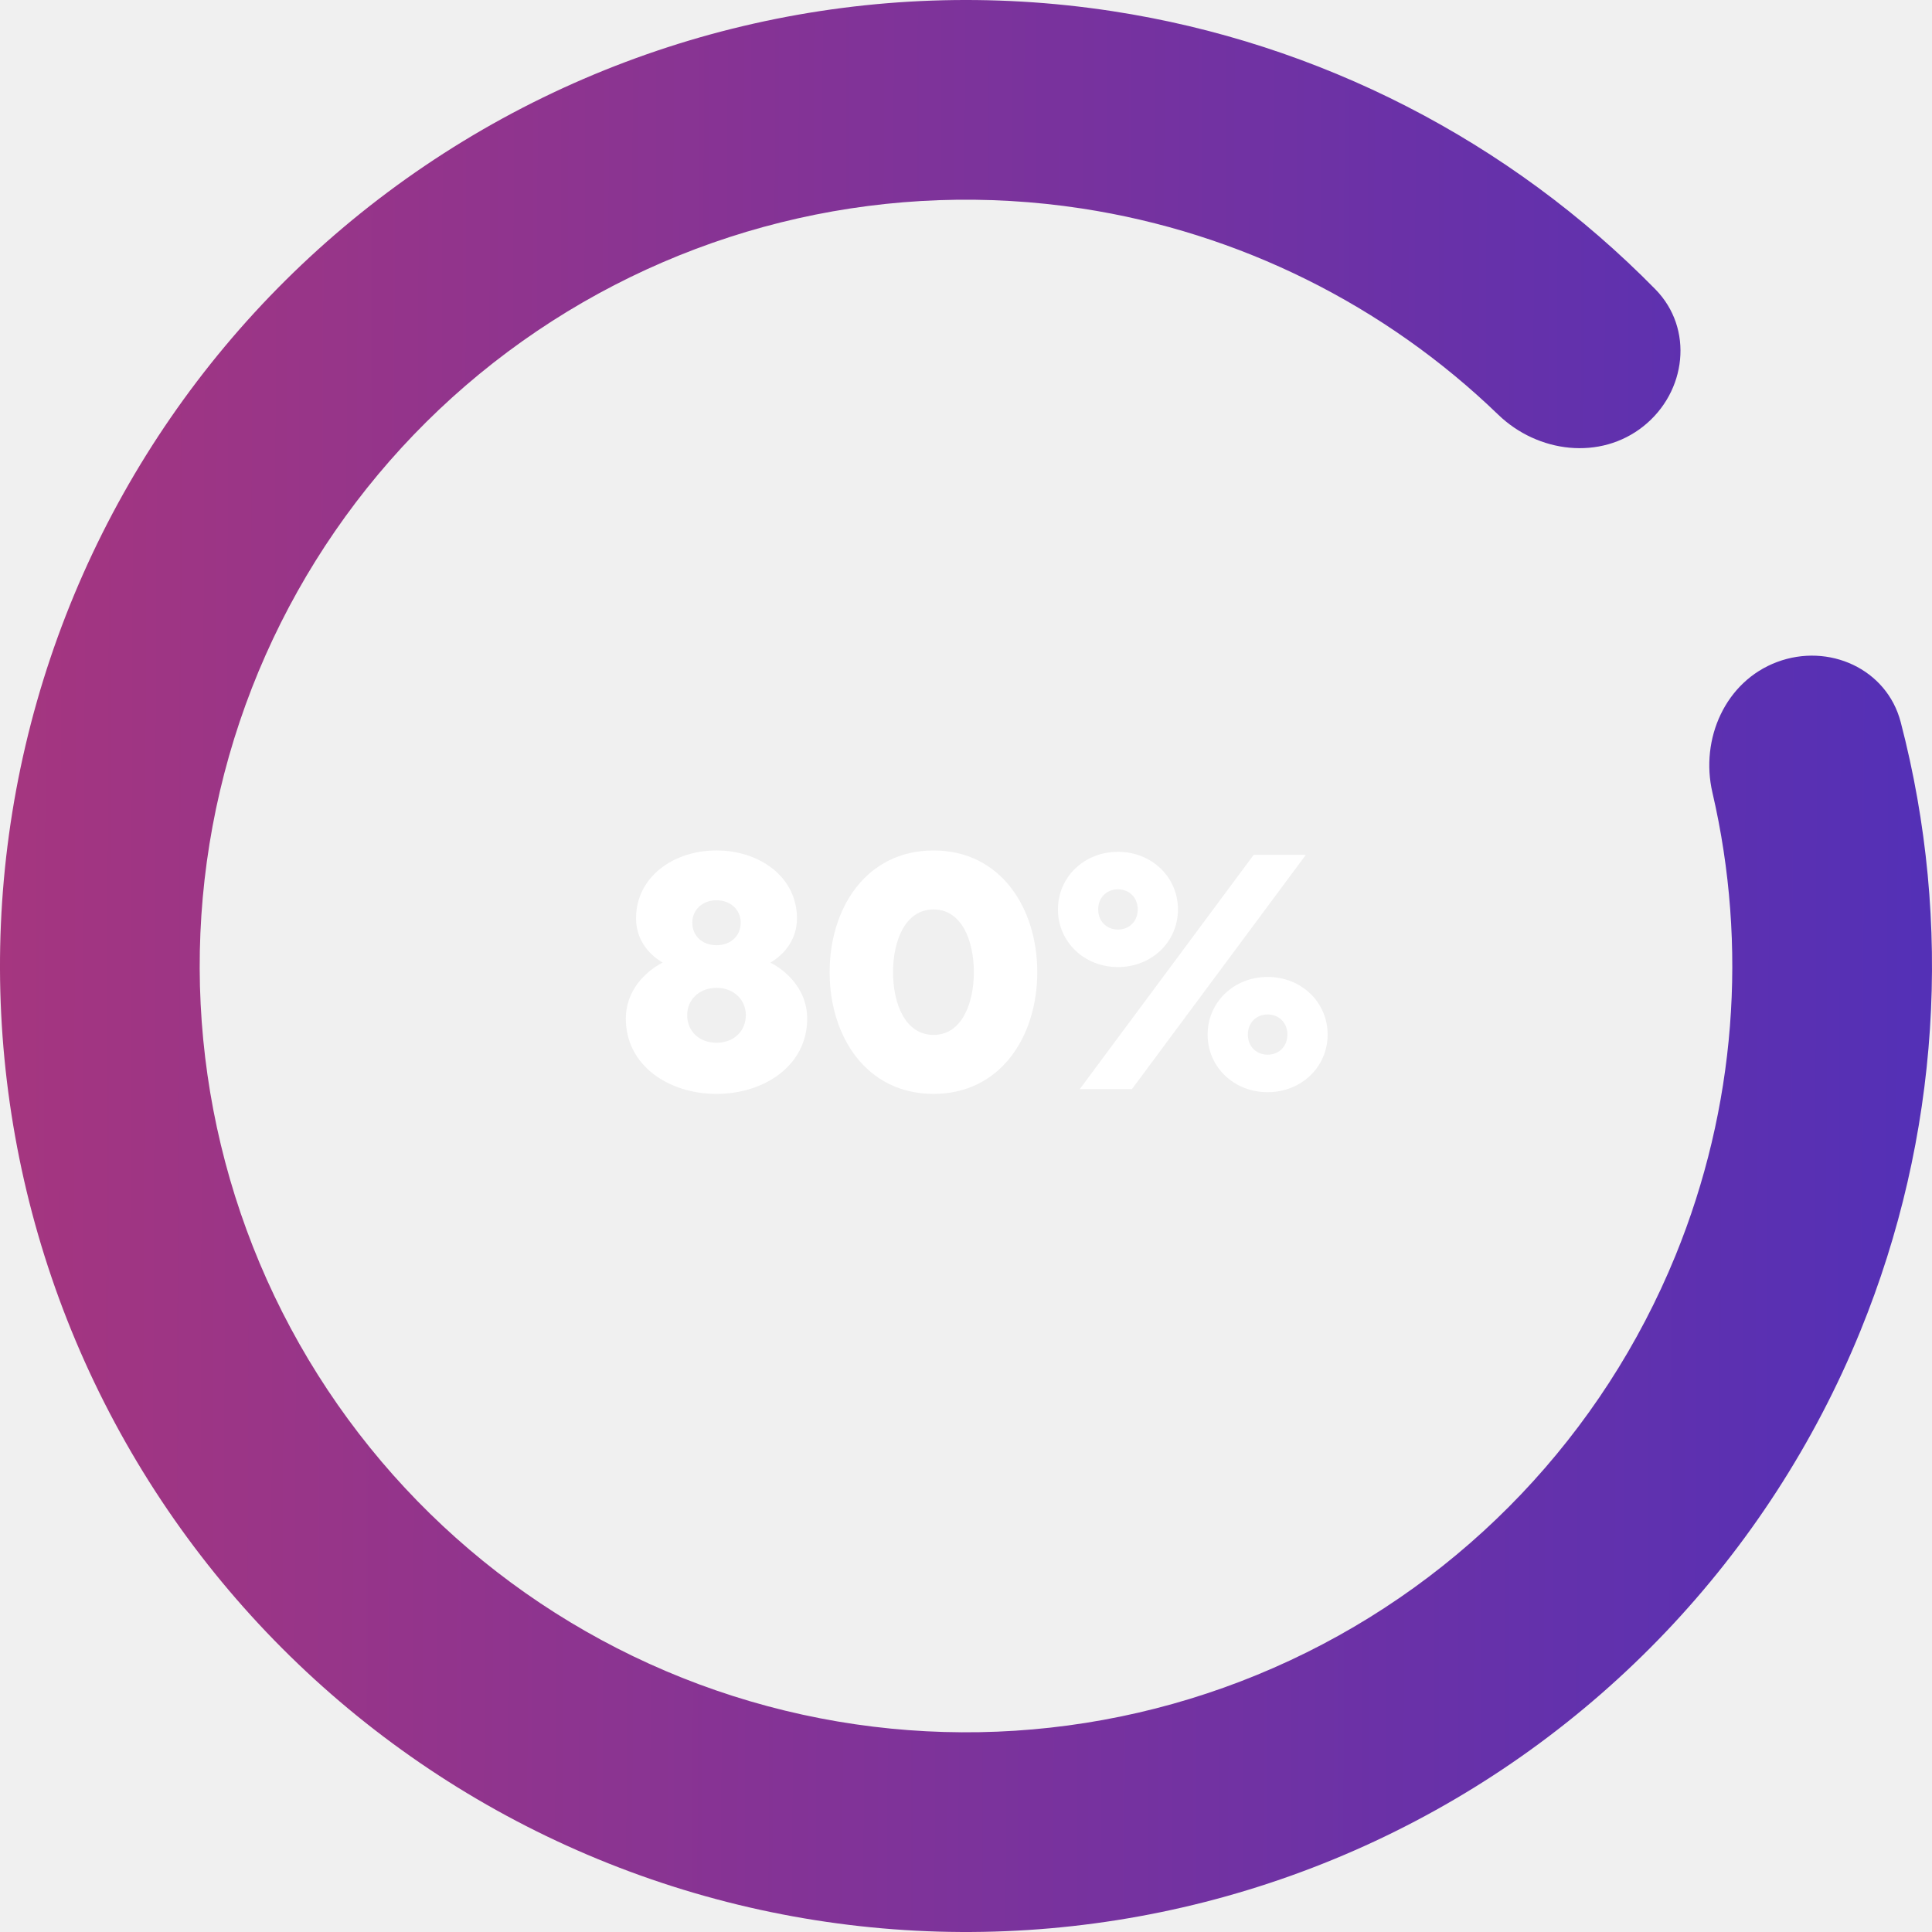
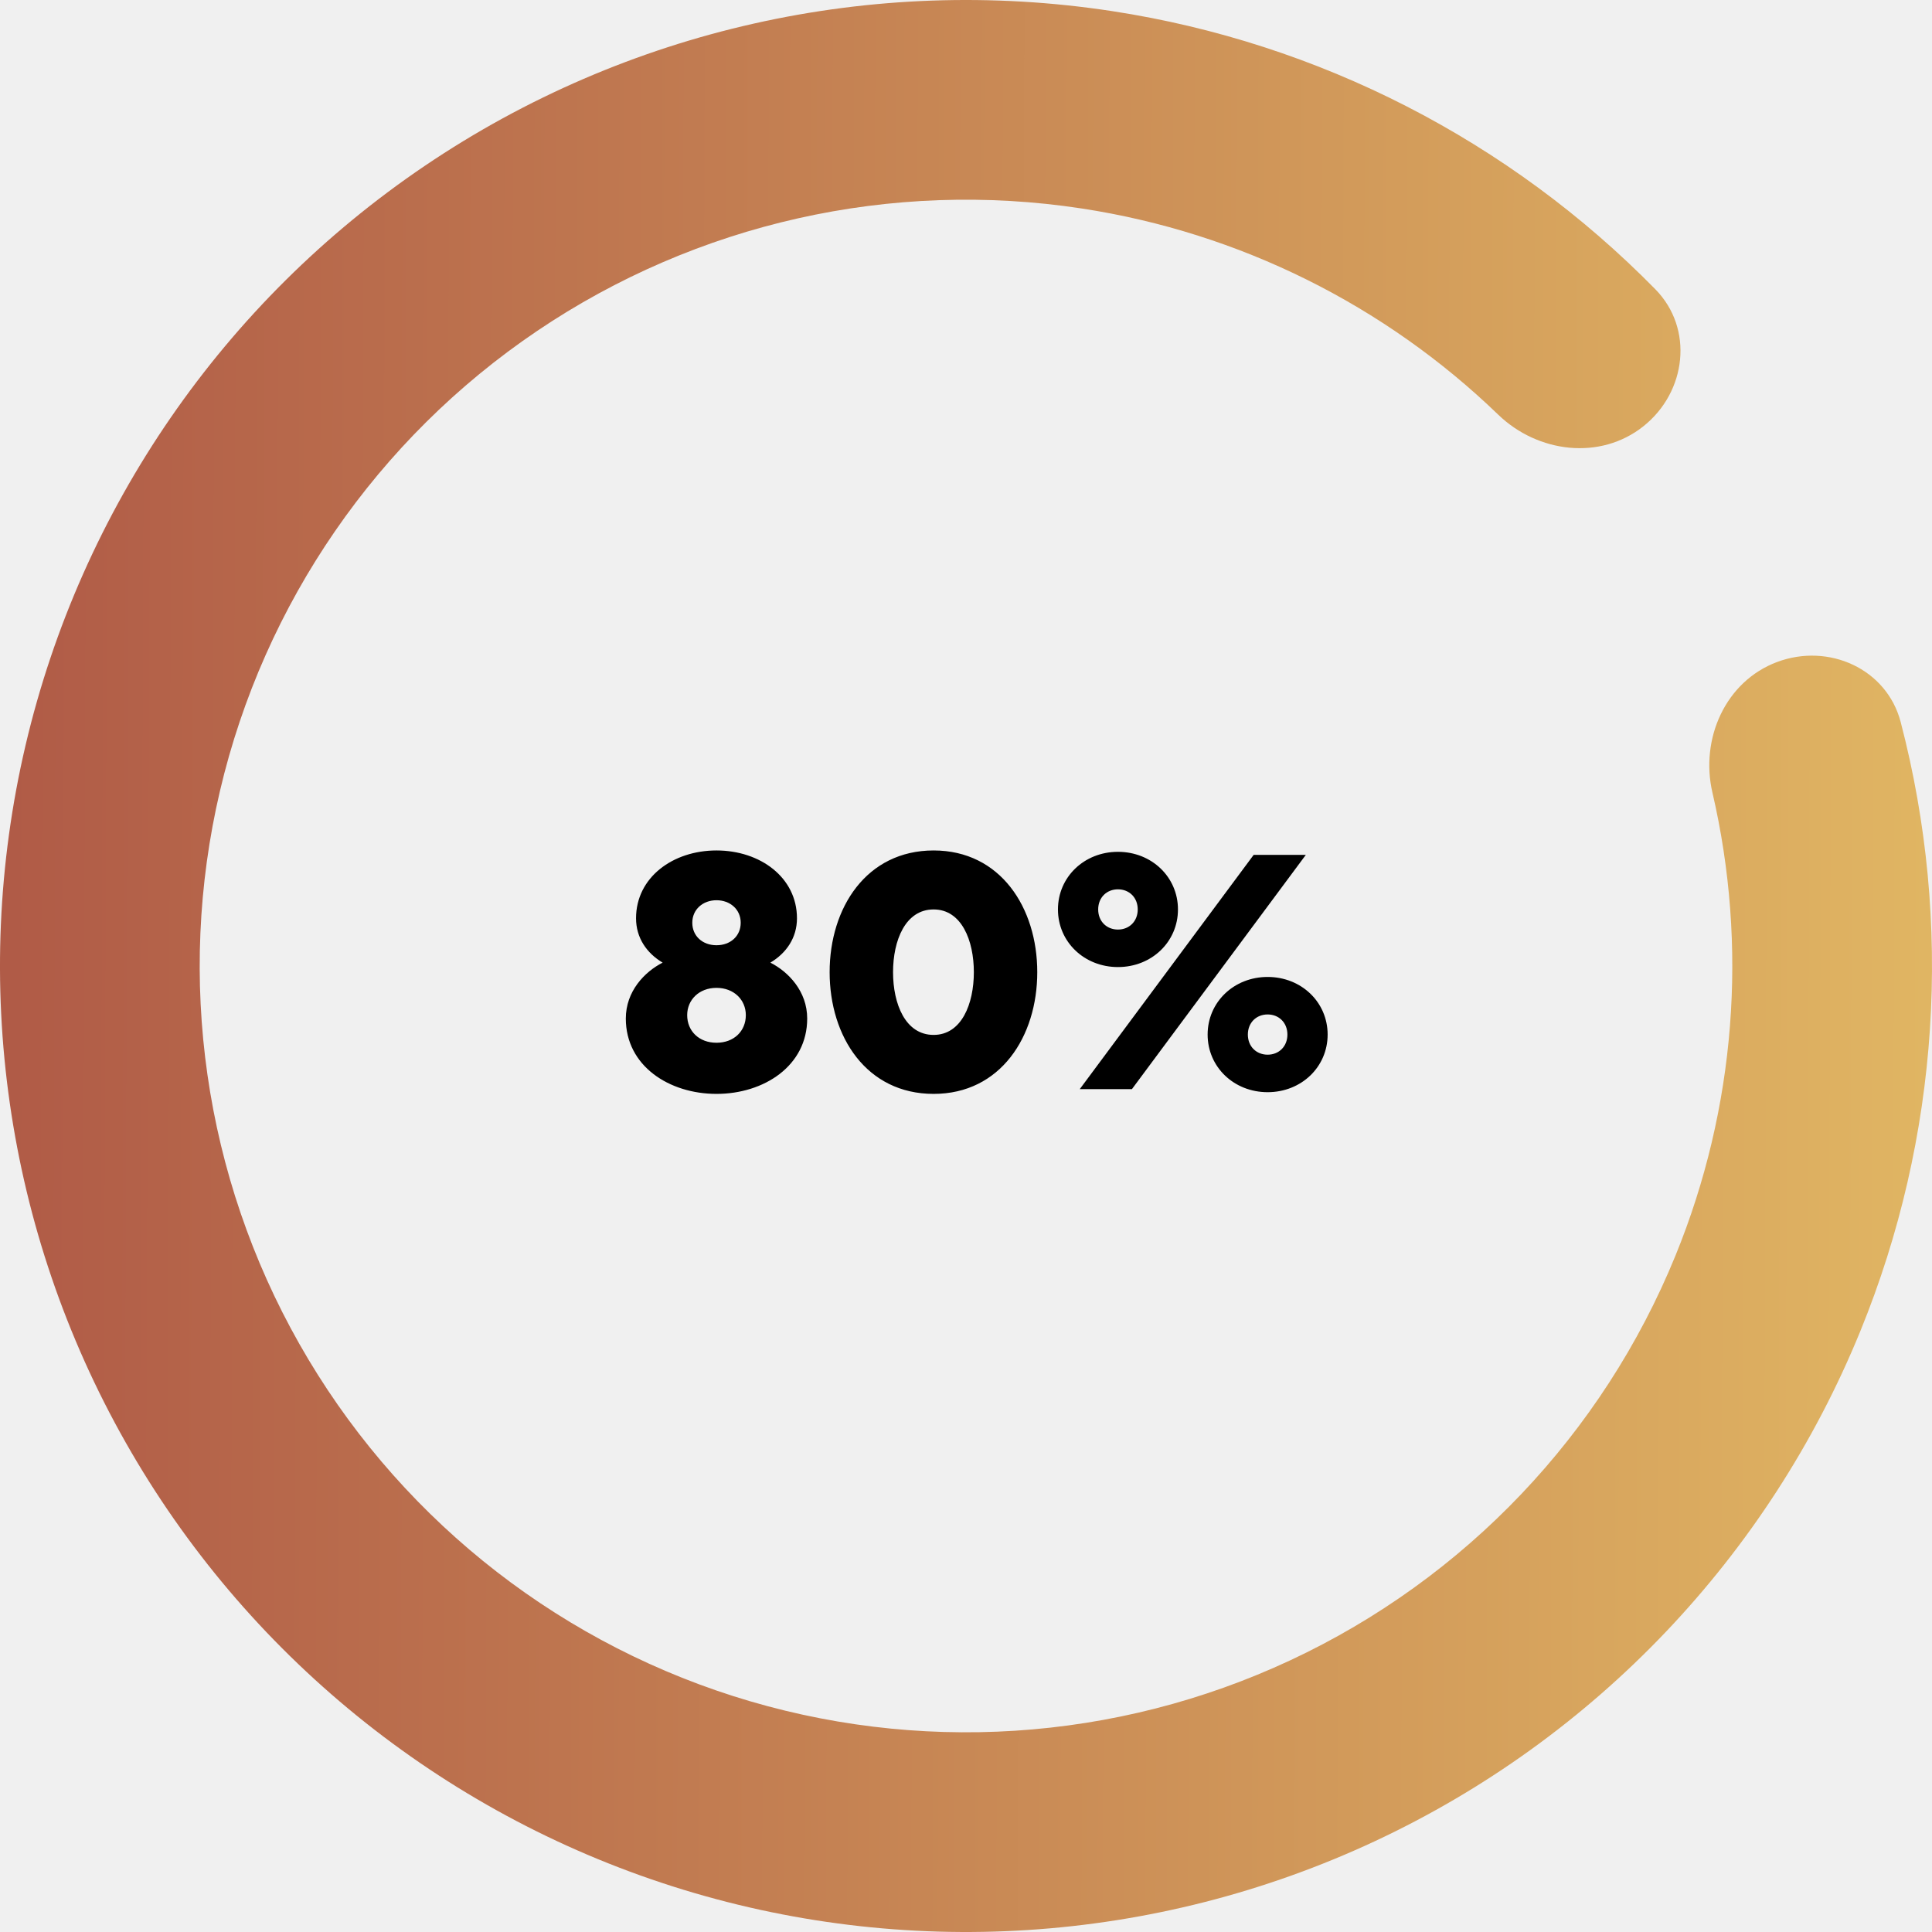
<svg xmlns="http://www.w3.org/2000/svg" width="204" height="204" viewBox="0 0 204 204" fill="none">
  <path d="M187.639 69.902C193.092 67.859 199.226 70.614 200.696 76.248C206.238 97.486 204.802 120.051 196.436 140.546C186.737 164.31 168.435 183.543 145.182 194.409C121.928 205.275 95.433 206.975 70.982 199.169C46.531 191.364 25.921 174.628 13.264 152.299C0.607 129.97 -3.166 103.69 2.696 78.702C8.559 53.713 23.627 31.854 44.894 17.484C66.161 3.114 92.064 -2.709 117.435 1.175C139.317 4.524 159.415 14.883 174.791 30.547C178.869 34.702 178.083 41.38 173.529 45.009C168.975 48.637 162.385 47.827 158.195 43.783C146.212 32.215 130.877 24.564 114.244 22.018C94.118 18.937 73.57 23.557 56.699 34.956C39.829 46.355 27.876 63.696 23.225 83.518C18.574 103.34 21.568 124.188 31.608 141.901C41.649 159.614 57.998 172.89 77.394 179.082C96.791 185.274 117.809 183.925 136.255 175.305C154.701 166.686 169.219 151.429 176.914 132.578C183.273 116.999 184.584 99.912 180.815 83.688C179.497 78.016 182.187 71.946 187.639 69.902Z" fill="url(#paint0_linear_16_344)" />
-   <path d="M75.656 89.8C71.048 89.8 67.16 92.644 67.16 96.964C67.16 99.016 68.276 100.636 69.968 101.644C68.06 102.616 66.08 104.668 66.08 107.548C66.08 112.552 70.652 115.504 75.656 115.504C80.66 115.504 85.232 112.552 85.232 107.548C85.232 104.668 83.252 102.616 81.344 101.644C83.036 100.636 84.152 99.016 84.152 96.964C84.152 92.644 80.264 89.8 75.656 89.8ZM78.752 107.188C78.752 108.88 77.492 110.104 75.656 110.104C73.82 110.104 72.56 108.88 72.56 107.188C72.56 105.568 73.82 104.308 75.656 104.308C77.492 104.308 78.752 105.568 78.752 107.188ZM75.656 95.056C77.096 95.056 78.212 96.028 78.212 97.432C78.212 98.836 77.132 99.808 75.656 99.808C74.18 99.808 73.1 98.836 73.1 97.432C73.1 96.028 74.216 95.056 75.656 95.056ZM109.525 102.652C109.525 95.848 105.637 89.8 98.581 89.8C91.489 89.8 87.601 95.848 87.601 102.652C87.601 109.456 91.489 115.504 98.581 115.504C105.637 115.504 109.525 109.456 109.525 102.652ZM102.829 102.652C102.829 106 101.533 109.276 98.581 109.276C95.593 109.276 94.297 106 94.297 102.652C94.297 99.304 95.593 96.028 98.581 96.028C101.533 96.028 102.829 99.304 102.829 102.652ZM124.381 96.028C124.381 92.608 121.609 89.944 118.045 89.944C114.481 89.944 111.709 92.608 111.709 96.028C111.709 99.448 114.481 102.112 118.045 102.112C121.609 102.112 124.381 99.448 124.381 96.028ZM120.133 96.028C120.133 97.288 119.233 98.152 118.045 98.152C116.857 98.152 115.957 97.288 115.957 96.028C115.957 94.768 116.857 93.904 118.045 93.904C119.233 93.904 120.133 94.768 120.133 96.028ZM137.881 90.268H132.373L114.013 115H119.521L137.881 90.268ZM127.513 109.24C127.513 112.66 130.285 115.324 133.849 115.324C137.413 115.324 140.185 112.66 140.185 109.24C140.185 105.82 137.413 103.156 133.849 103.156C130.285 103.156 127.513 105.82 127.513 109.24ZM131.761 109.24C131.761 107.98 132.661 107.116 133.849 107.116C135.037 107.116 135.937 107.98 135.937 109.24C135.937 110.5 135.037 111.364 133.849 111.364C132.661 111.364 131.761 110.5 131.761 109.24Z" fill="white" />
+   <path d="M75.656 89.8C71.048 89.8 67.16 92.644 67.16 96.964C67.16 99.016 68.276 100.636 69.968 101.644C68.06 102.616 66.08 104.668 66.08 107.548C66.08 112.552 70.652 115.504 75.656 115.504C80.66 115.504 85.232 112.552 85.232 107.548C85.232 104.668 83.252 102.616 81.344 101.644C83.036 100.636 84.152 99.016 84.152 96.964C84.152 92.644 80.264 89.8 75.656 89.8ZM78.752 107.188C78.752 108.88 77.492 110.104 75.656 110.104C73.82 110.104 72.56 108.88 72.56 107.188C72.56 105.568 73.82 104.308 75.656 104.308C77.492 104.308 78.752 105.568 78.752 107.188ZM75.656 95.056C77.096 95.056 78.212 96.028 78.212 97.432C78.212 98.836 77.132 99.808 75.656 99.808C74.18 99.808 73.1 98.836 73.1 97.432C73.1 96.028 74.216 95.056 75.656 95.056ZM109.525 102.652C109.525 95.848 105.637 89.8 98.581 89.8C91.489 89.8 87.601 95.848 87.601 102.652C87.601 109.456 91.489 115.504 98.581 115.504C105.637 115.504 109.525 109.456 109.525 102.652ZM102.829 102.652C102.829 106 101.533 109.276 98.581 109.276C95.593 109.276 94.297 106 94.297 102.652C94.297 99.304 95.593 96.028 98.581 96.028C101.533 96.028 102.829 99.304 102.829 102.652ZM124.381 96.028C124.381 92.608 121.609 89.944 118.045 89.944C114.481 89.944 111.709 92.608 111.709 96.028C111.709 99.448 114.481 102.112 118.045 102.112C121.609 102.112 124.381 99.448 124.381 96.028ZM120.133 96.028C120.133 97.288 119.233 98.152 118.045 98.152C116.857 98.152 115.957 97.288 115.957 96.028C115.957 94.768 116.857 93.904 118.045 93.904C119.233 93.904 120.133 94.768 120.133 96.028ZM137.881 90.268H132.373L114.013 115H119.521L137.881 90.268ZM127.513 109.24C127.513 112.66 130.285 115.324 133.849 115.324C137.413 115.324 140.185 112.66 140.185 109.24C140.185 105.82 137.413 103.156 133.849 103.156C130.285 103.156 127.513 105.82 127.513 109.24ZM131.761 109.24C131.761 107.98 132.661 107.116 133.849 107.116C135.037 107.116 135.937 107.98 135.937 109.24C135.937 110.5 135.037 111.364 133.849 111.364C132.661 111.364 131.761 110.5 131.761 109.24Z" fill="black" />
  <defs>
    <linearGradient id="paint0_linear_16_344" x1="-12.435" y1="91.215" x2="228.124" y2="92.098" gradientUnits="userSpaceOnUse">
-       <stop stop-color="#AA367C" />
-       <stop offset="1" stop-color="#4A2FBD" />
+       <stop stop-color="#AD5545" />
+       <stop offset="1" stop-color="#E6C066" />
    </linearGradient>
  </defs>
</svg>
